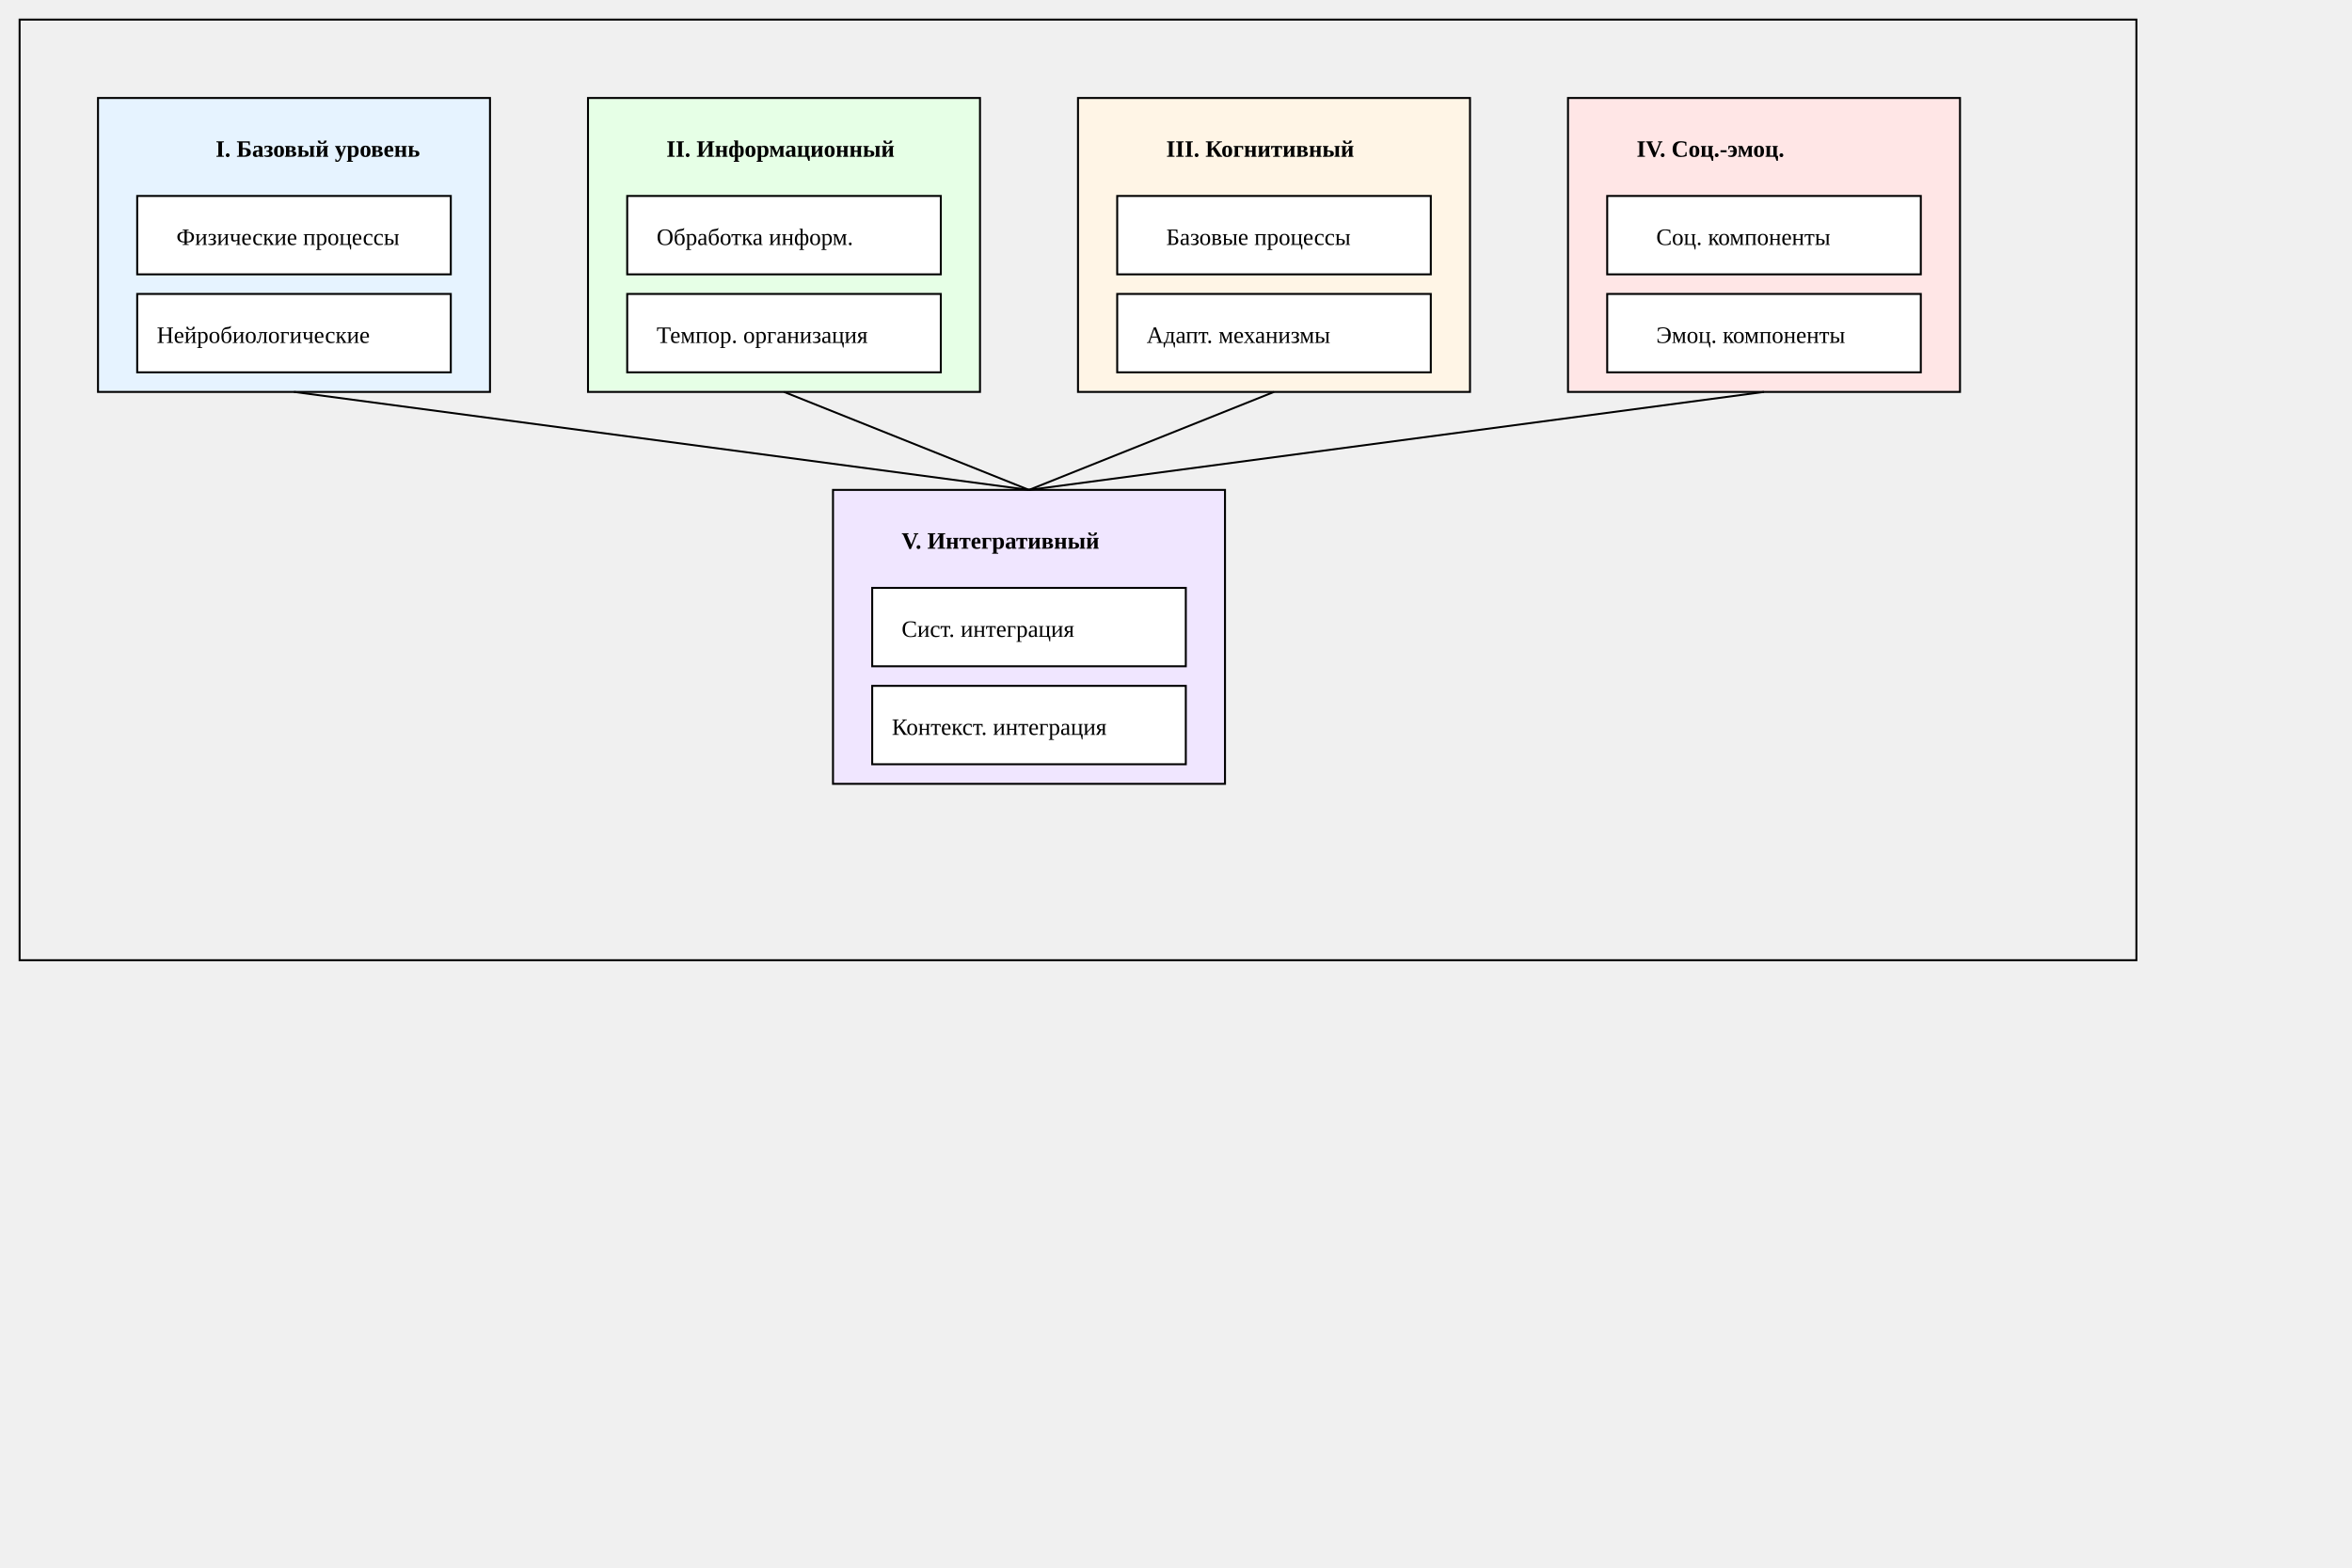
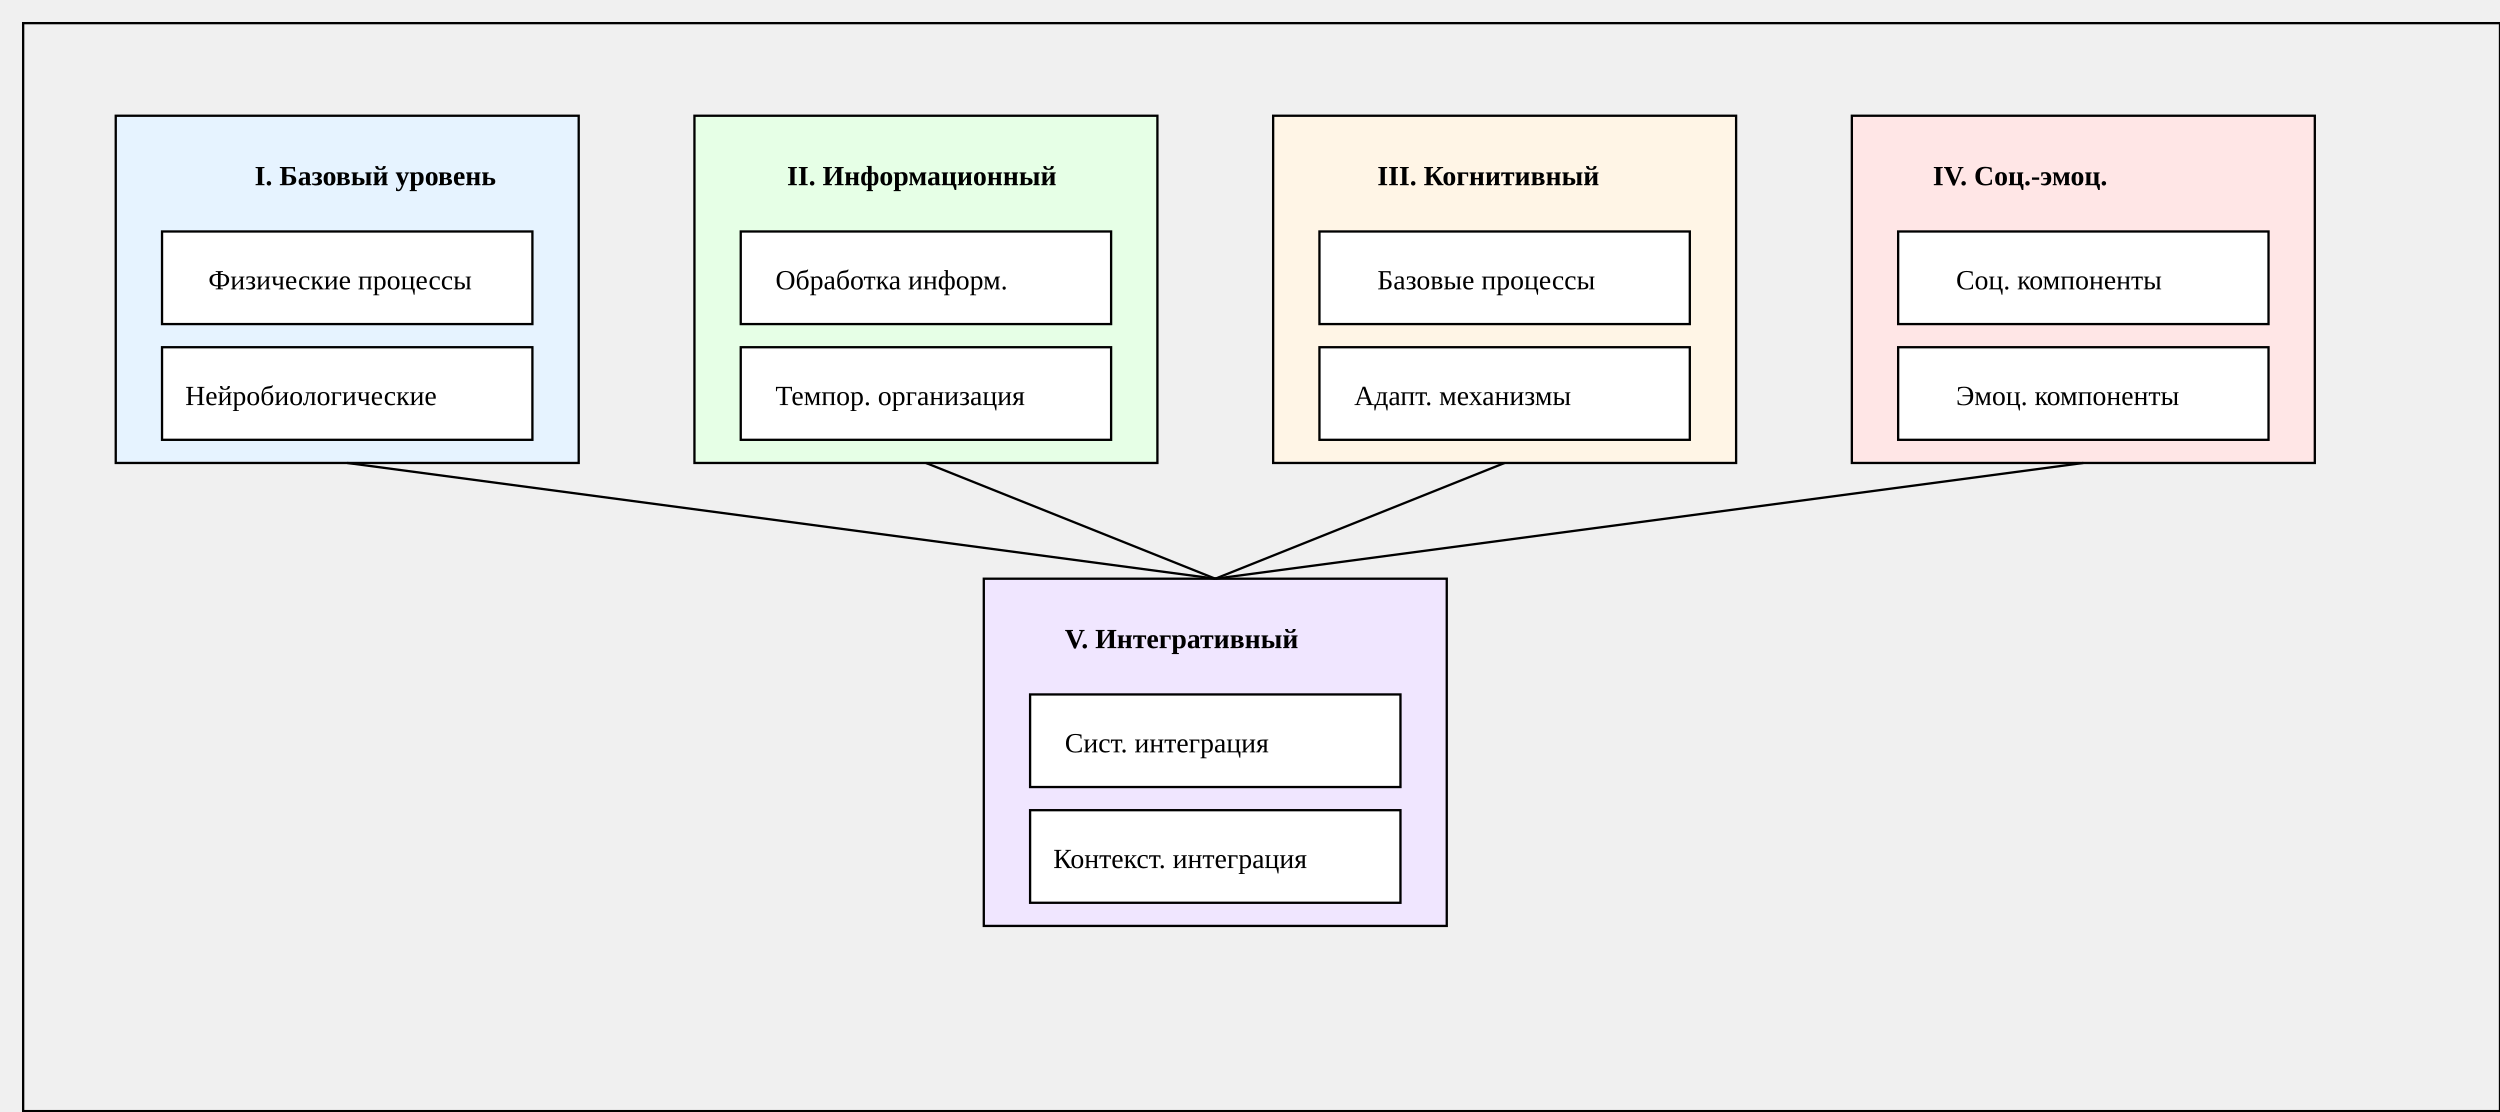
- <svg xmlns="http://www.w3.org/2000/svg" width="1200" height="800">
-   <rect x="10" y="10" width="1080" height="480" fill="none" stroke="black" />
+ <svg xmlns="http://www.w3.org/2000/svg" width="1080" height="480">
+   <rect x="10" y="10" width="1070" height="470" fill="none" stroke="black" />
  <g transform="translate(50,50)">
    <rect width="200" height="150" fill="#e6f3ff" stroke="black" />
    <text x="60" y="30" font-weight="bold">I. Базовый уровень</text>
    <rect x="20" y="50" width="160" height="40" fill="white" stroke="black" />
    <text x="40" y="75">Физические процессы</text>
    <rect x="20" y="100" width="160" height="40" fill="white" stroke="black" />
    <text x="30" y="125">Нейробиологические</text>
  </g>
  <g transform="translate(300,50)">
    <rect width="200" height="150" fill="#e6ffe6" stroke="black" />
    <text x="40" y="30" font-weight="bold">II. Информационный</text>
    <rect x="20" y="50" width="160" height="40" fill="white" stroke="black" />
    <text x="35" y="75">Обработка информ.</text>
    <rect x="20" y="100" width="160" height="40" fill="white" stroke="black" />
    <text x="35" y="125">Темпор. организация</text>
  </g>
  <g transform="translate(550,50)">
    <rect width="200" height="150" fill="#fff5e6" stroke="black" />
    <text x="45" y="30" font-weight="bold">III. Когнитивный</text>
    <rect x="20" y="50" width="160" height="40" fill="white" stroke="black" />
    <text x="45" y="75">Базовые процессы</text>
    <rect x="20" y="100" width="160" height="40" fill="white" stroke="black" />
    <text x="35" y="125">Адапт. механизмы</text>
  </g>
  <g transform="translate(800,50)">
    <rect width="200" height="150" fill="#ffe6e6" stroke="black" />
    <text x="35" y="30" font-weight="bold">IV. Соц.-эмоц.</text>
    <rect x="20" y="50" width="160" height="40" fill="white" stroke="black" />
    <text x="45" y="75">Соц. компоненты</text>
    <rect x="20" y="100" width="160" height="40" fill="white" stroke="black" />
    <text x="45" y="125">Эмоц. компоненты</text>
  </g>
  <g transform="translate(425,250)">
    <rect width="200" height="150" fill="#f0e6ff" stroke="black" />
    <text x="35" y="30" font-weight="bold">V. Интегративный</text>
    <rect x="20" y="50" width="160" height="40" fill="white" stroke="black" />
    <text x="35" y="75">Сист. интеграция</text>
    <rect x="20" y="100" width="160" height="40" fill="white" stroke="black" />
    <text x="30" y="125">Контекст. интеграция</text>
  </g>
  <g stroke="black" fill="none">
    <path d="M150,200 L525,250" />
    <path d="M400,200 L525,250" />
    <path d="M650,200 L525,250" />
    <path d="M900,200 L525,250" />
  </g>
</svg>
